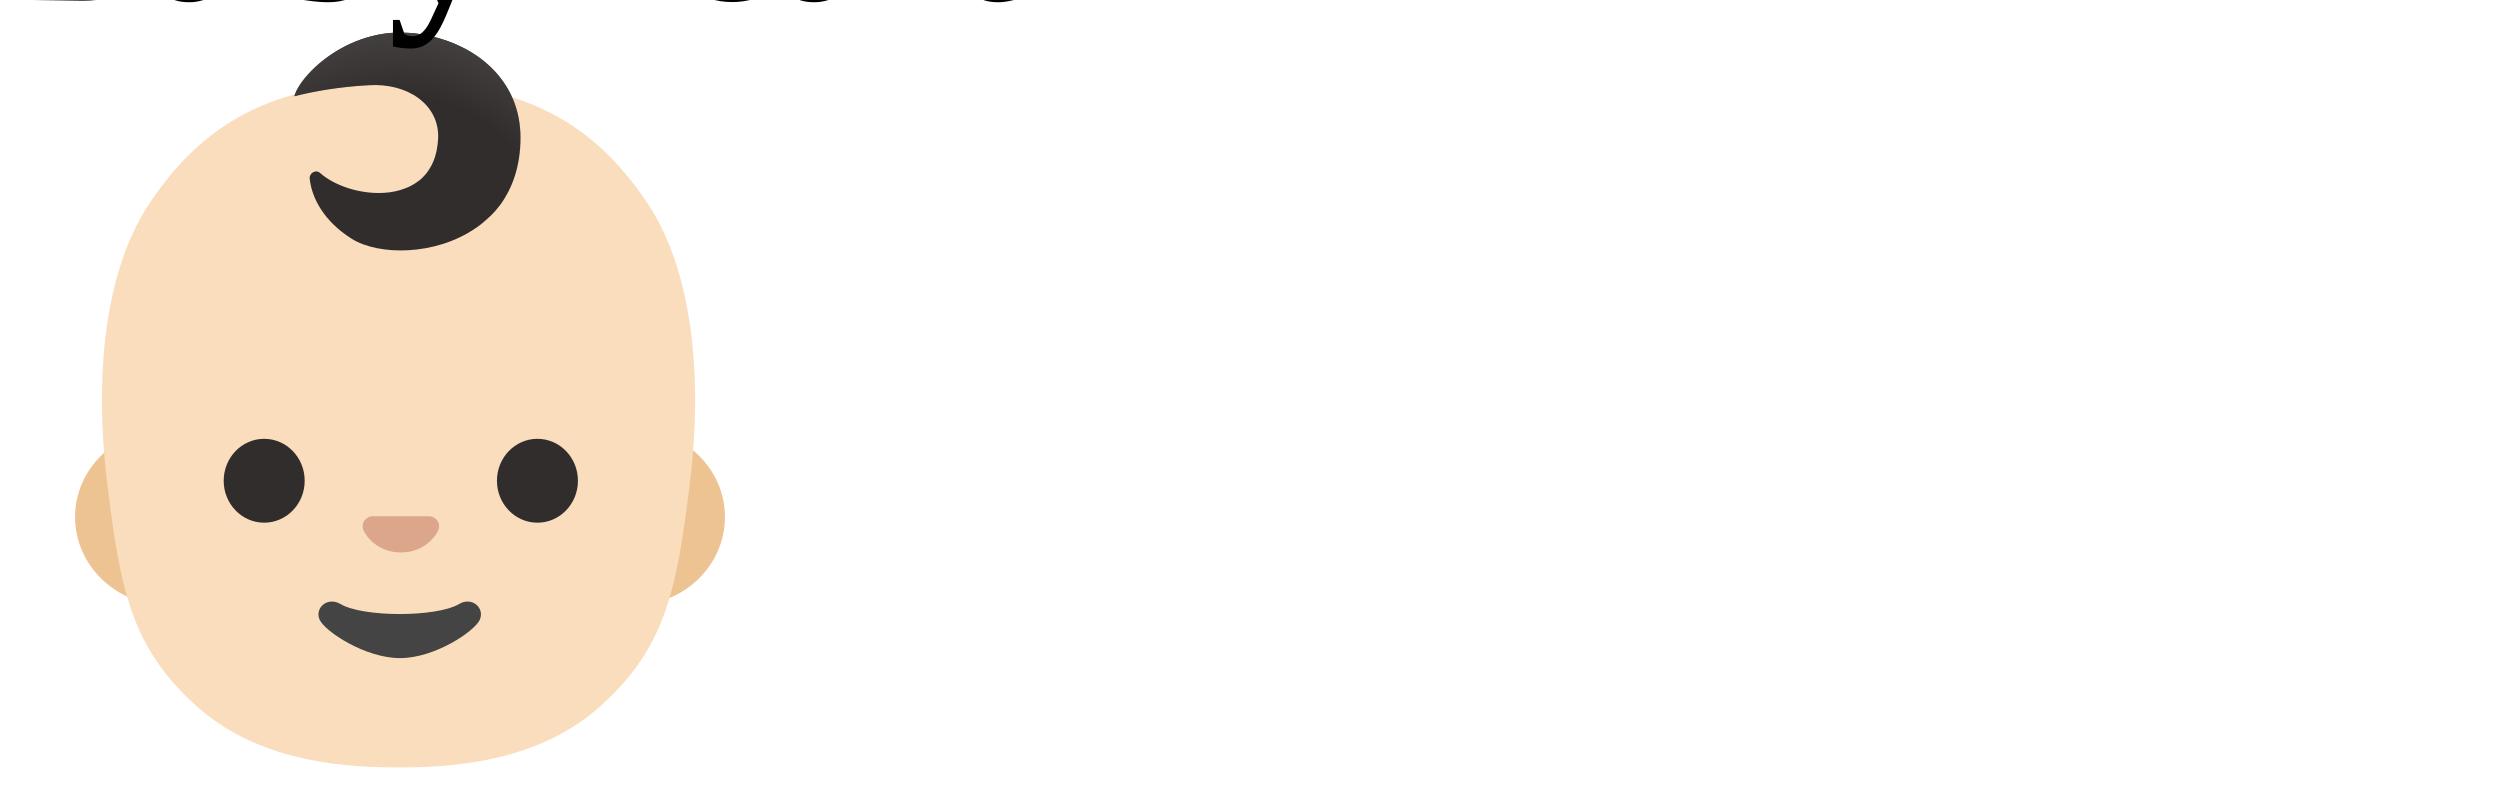
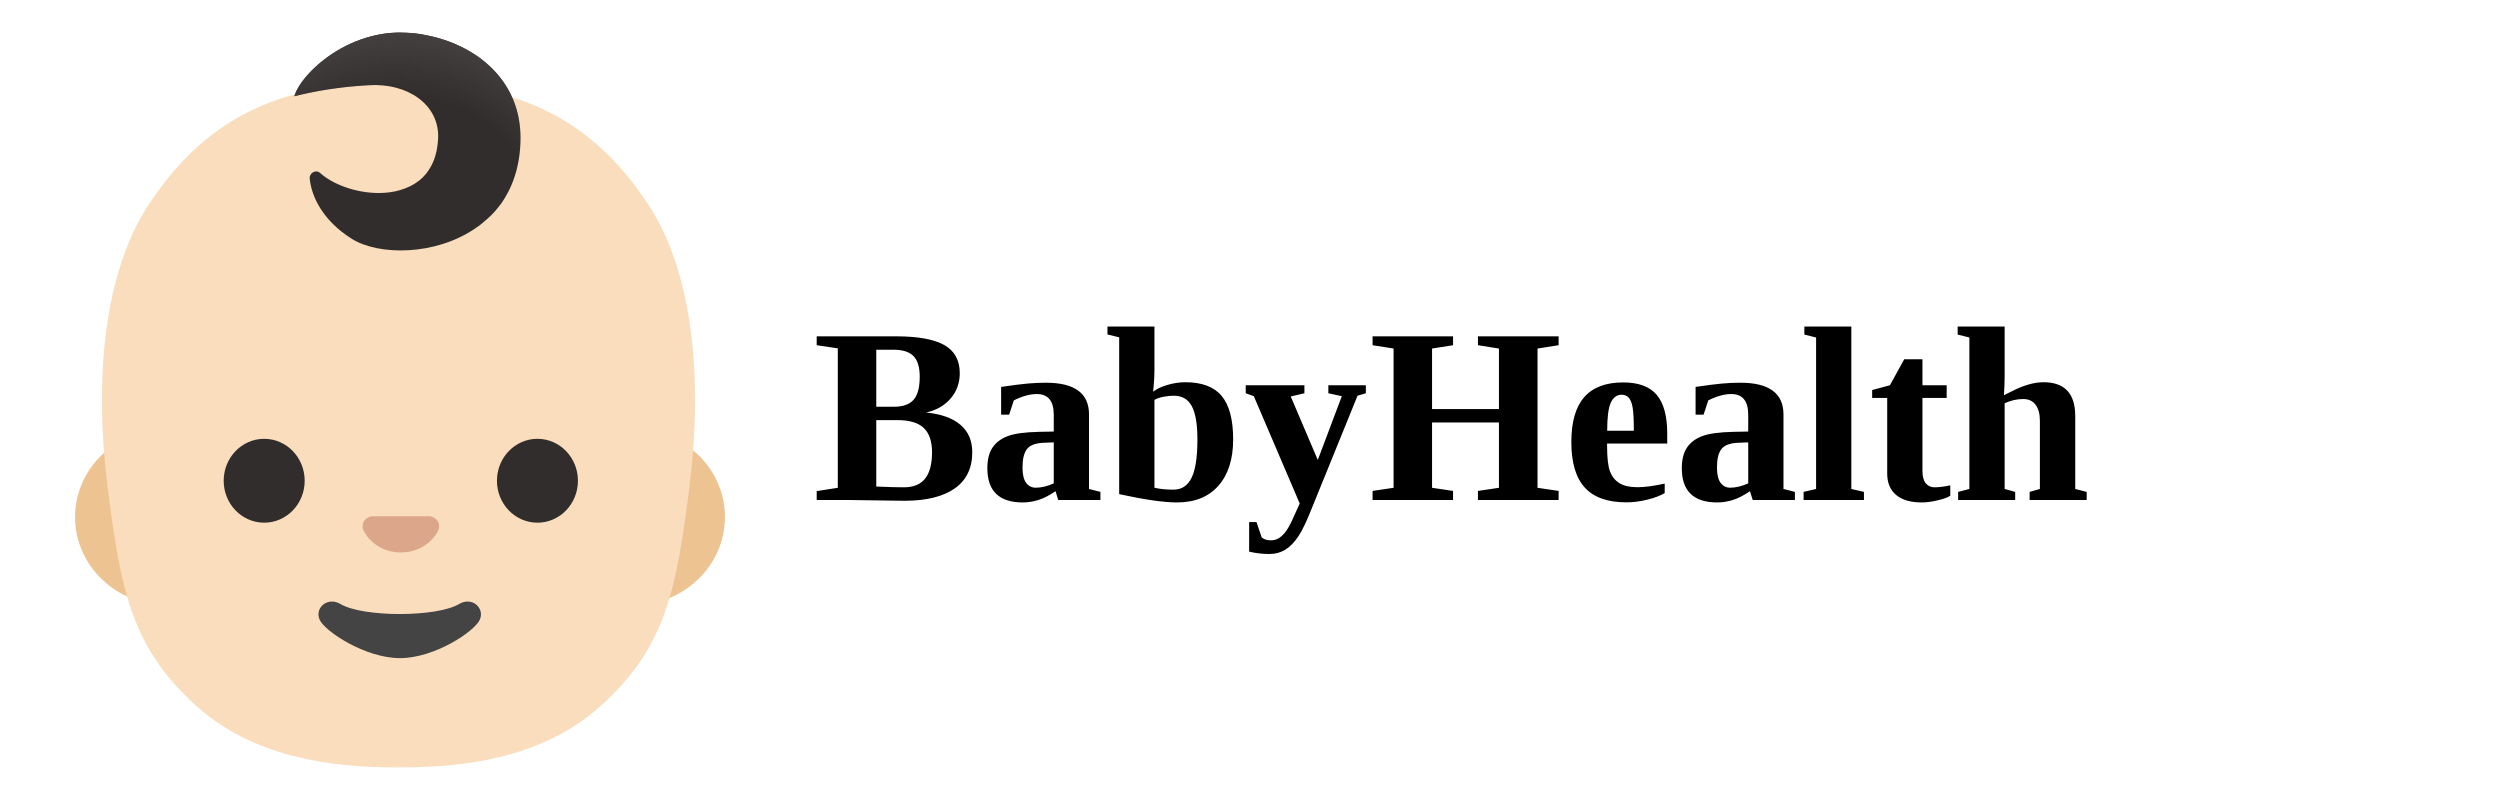
<svg xmlns="http://www.w3.org/2000/svg" aria-hidden="true" focusable="false" height="50px" style="-ms-transform: rotate(360deg); -webkit-transform: rotate(360deg); transform: rotate(360deg);" preserveAspectRatio="xMidYMid" viewBox="0 0 400 128">
  <path d="M101.35 68.63h-74.7c-8.05 0-14.64 6.34-14.64 14.1c0 7.75 6.59 14.1 14.64 14.1h74.7c8.05 0 14.64-6.34 14.64-14.1c.01-7.76-6.58-14.1-14.64-14.1z" fill="#edc391" />
  <path d="M103.76 32.78c-9.61-14.62-22-19.62-40-19.62s-30.39 4.99-40 19.62c-7.04 10.72-8.74 27.57-6.57 44.93c2.09 16.69 3.82 25.85 14.18 35.2c9 8.12 21.22 9.87 31.7 9.87H64.45c10.48 0 22.71-1.75 31.7-9.87c10.36-9.35 12.09-18.51 14.18-35.2c2.17-17.36.47-34.22-6.57-44.93z" fill="#f9ddbd" />
  <path d="M78.65 34.38c.14-.15.28-.29.42-.44c.1-.11.2-.23.3-.34c.23-.27.45-.54.66-.82l.09-.12c.2-.27.38-.55.56-.84c.05-.08.1-.17.15-.25c.17-.29.34-.58.5-.89c.03-.05.05-.09.07-.14c.38-.75.71-1.56.98-2.41l.03-.09c.55-1.77.87-3.74.87-5.96c0-4.44-1.6-7.95-4.04-10.6c-.03-.03-.05-.05-.07-.08c-.19-.2-.39-.4-.59-.6l-.12-.12a14.326 14.326 0 0 0-.72-.64c-.2-.17-.4-.33-.6-.49c-.05-.04-.1-.07-.14-.11l-.66-.48c-.04-.02-.07-.05-.11-.07c-.8-.54-1.63-1.02-2.49-1.43c-.03-.02-.07-.03-.1-.05c-.25-.12-.5-.23-.75-.34l-.23-.1c-.22-.09-.44-.18-.66-.26c-.08-.03-.17-.06-.25-.09c-.21-.08-.42-.15-.62-.22l-.27-.09c-.21-.07-.41-.13-.62-.19c-.09-.03-.18-.05-.28-.08c-.21-.06-.42-.11-.63-.16l-.26-.06c-.23-.05-.46-.1-.68-.15c-.07-.01-.14-.03-.21-.04c-.59-.13-1.18-.22-1.77-.29c-.08-.01-.16-.01-.24-.02c-.21-.02-.41-.04-.62-.05c-.12-.01-.23-.01-.35-.02c-.17-.01-.33-.02-.49-.02c-.13 0-.26-.01-.4-.01c-.09 0-.18-.01-.26-.01h-.1c-.43 0-.86.02-1.28.05c-.08.01-.16.01-.24.02c-.43.04-.85.08-1.25.15c-4.91.8-8.88 3.38-11.36 5.9c-1.49 1.51-2.44 3-2.73 4.07h.01c3.18-.81 7.29-1.52 11.87-1.76c6.2-.43 11.38 3.1 11.13 8.52c-.03.65-.11 1.26-.22 1.83l-.03.17c-.05.22-.11.44-.17.65c-.03.1-.06.2-.08.29c-.06.18-.12.36-.19.54c-.04.11-.09.22-.14.33c-.07.16-.14.31-.21.45c-.06.12-.12.23-.19.34c-.07.13-.15.26-.23.38c-.08.12-.17.24-.25.36c-.07.1-.14.2-.22.3c-.13.16-.27.31-.41.45c-.04.04-.08.09-.12.13c-.19.19-.39.36-.6.53c-.04.03-.09.06-.13.09a6.3 6.3 0 0 1-.53.37c-.06.03-.11.07-.17.1c-.18.11-.36.21-.54.3c-.06.03-.11.06-.17.08c-.19.09-.39.18-.6.26c-.04.02-.09.04-.14.05c-.23.09-.46.17-.7.24c-.02.01-.04.01-.06.02c-1.08.32-2.24.46-3.42.46c-3.56 0-7.25-1.32-9.37-3.21a.96.96 0 0 0-.64-.25c-.05 0-.1.02-.14.03c-.04.01-.09.01-.13.03c-.06.02-.12.04-.18.07c-.1.05-.18.11-.26.18c-.02.02-.03.04-.05.06c-.07.08-.13.18-.18.28c-.01.02-.01.03-.02.05c-.05.13-.08.28-.06.44c.3 3.02 2.2 6.8 6.72 9.64c4.3 2.71 13.35 2.74 19.79-1.67l.18-.12c.19-.14.39-.28.58-.42c.08-.06.17-.13.25-.2c.28-.22.55-.45.81-.69l.39-.36c.14-.11.26-.24.38-.36z" fill="#312d2d" />
  <radialGradient id="IconifyId-1793bb55ff5-20754-618" cx="63.428" cy="87.903" r="35.535" gradientTransform="matrix(1 0 0 -1 0 128)" gradientUnits="userSpaceOnUse">
    <stop offset=".699" stop-color="#454140" stop-opacity="0" />
    <stop offset="1" stop-color="#454140" />
  </radialGradient>
  <path d="M78.65 34.38c.14-.15.28-.29.42-.44c.1-.11.2-.23.3-.34c.23-.27.45-.54.66-.82l.09-.12c.2-.27.38-.55.56-.84c.05-.08.1-.17.15-.25c.17-.29.34-.58.5-.89c.03-.05.05-.09.07-.14c.38-.75.71-1.56.98-2.41l.03-.09c.55-1.77.87-3.74.87-5.96c0-4.44-1.6-7.95-4.04-10.6c-.03-.03-.05-.05-.07-.08c-.19-.2-.39-.4-.59-.6l-.12-.12a14.326 14.326 0 0 0-.72-.64c-.2-.17-.4-.33-.6-.49c-.05-.04-.1-.07-.14-.11l-.66-.48c-.04-.02-.07-.05-.11-.07c-.8-.54-1.63-1.02-2.49-1.43c-.03-.02-.07-.03-.1-.05c-.25-.12-.5-.23-.75-.34l-.23-.1c-.22-.09-.44-.18-.66-.26c-.08-.03-.17-.06-.25-.09c-.21-.08-.42-.15-.62-.22l-.27-.09c-.21-.07-.41-.13-.62-.19c-.09-.03-.18-.05-.28-.08c-.21-.06-.42-.11-.63-.16l-.26-.06c-.23-.05-.46-.1-.68-.15c-.07-.01-.14-.03-.21-.04c-.59-.13-1.18-.22-1.77-.29c-.08-.01-.16-.01-.24-.02c-.21-.02-.41-.04-.62-.05c-.12-.01-.23-.01-.35-.02c-.17-.01-.33-.02-.49-.02c-.13 0-.26-.01-.4-.01c-.09 0-.18-.01-.26-.01h-.1c-.43 0-.86.02-1.28.05c-.08.01-.16.01-.24.02c-.43.04-.85.08-1.25.15c-4.91.8-8.88 3.38-11.36 5.9c-1.49 1.51-2.44 3-2.73 4.07h.01c3.18-.81 7.29-1.52 11.87-1.76c6.2-.43 11.38 3.1 11.13 8.52c-.03.65-.11 1.26-.22 1.83l-.03.17c-.05.22-.11.44-.17.65c-.03.1-.06.2-.08.29c-.06.18-.12.36-.19.54c-.04.11-.09.22-.14.33c-.07.16-.14.31-.21.45c-.06.12-.12.23-.19.34c-.07.13-.15.26-.23.38c-.08.12-.17.24-.25.36c-.07.1-.14.2-.22.3c-.13.16-.27.31-.41.45c-.04.04-.08.09-.12.13c-.19.19-.39.36-.6.53c-.04.03-.09.06-.13.09a6.3 6.3 0 0 1-.53.37c-.06.03-.11.07-.17.1c-.18.11-.36.21-.54.3c-.06.03-.11.06-.17.08c-.19.09-.39.18-.6.26c-.04.02-.09.04-.14.05c-.23.09-.46.17-.7.24c-.02.01-.04.01-.06.02c-1.08.32-2.24.46-3.42.46c-3.56 0-7.25-1.32-9.37-3.21a.96.96 0 0 0-.64-.25c-.05 0-.1.02-.14.03c-.04.01-.09.01-.13.03c-.06.02-.12.04-.18.07c-.1.05-.18.11-.26.18c-.02.02-.03.04-.05.06c-.07.08-.13.18-.18.28c-.01.02-.01.03-.02.05c-.05.13-.08.28-.06.44c.3 3.02 2.2 6.8 6.72 9.64c4.3 2.71 13.35 2.74 19.79-1.67l.18-.12c.19-.14.39-.28.58-.42c.08-.06.17-.13.25-.2c.28-.22.55-.45.81-.69l.39-.36c.14-.11.26-.24.38-.36z" fill="url(#IconifyId-1793bb55ff5-20754-618)" />
  <path d="M69.21 82.71a1.63 1.63 0 0 0-.42-.11h-9.3c-.14.02-.28.05-.42.11c-.84.34-1.31 1.22-.91 2.14c.4.93 2.25 3.54 5.98 3.54s5.58-2.61 5.98-3.54c.39-.93-.07-1.8-.91-2.14z" fill="#dba689" />
  <g fill="#312d2d">
    <ellipse cx="42.27" cy="76.92" rx="6.48" ry="6.71" />
    <ellipse cx="85.99" cy="76.92" rx="6.48" ry="6.71" />
  </g>
  <path d="M73.46 96.64c-3.6 2.14-15.4 2.14-18.99 0c-2.07-1.23-4.18.65-3.32 2.53c.84 1.85 7.28 6.13 12.85 6.13c5.56 0 11.92-4.28 12.76-6.13c.85-1.88-1.24-3.76-3.3-2.53z" fill="#444" />
-   <text x="9rem" y="5rem" font-weight="bold" font-size="36">
+   <text x="130px" y="80px" font-weight="bold" font-size="40" style="text-align: center">
        BabyHealth
    </text>
</svg>
